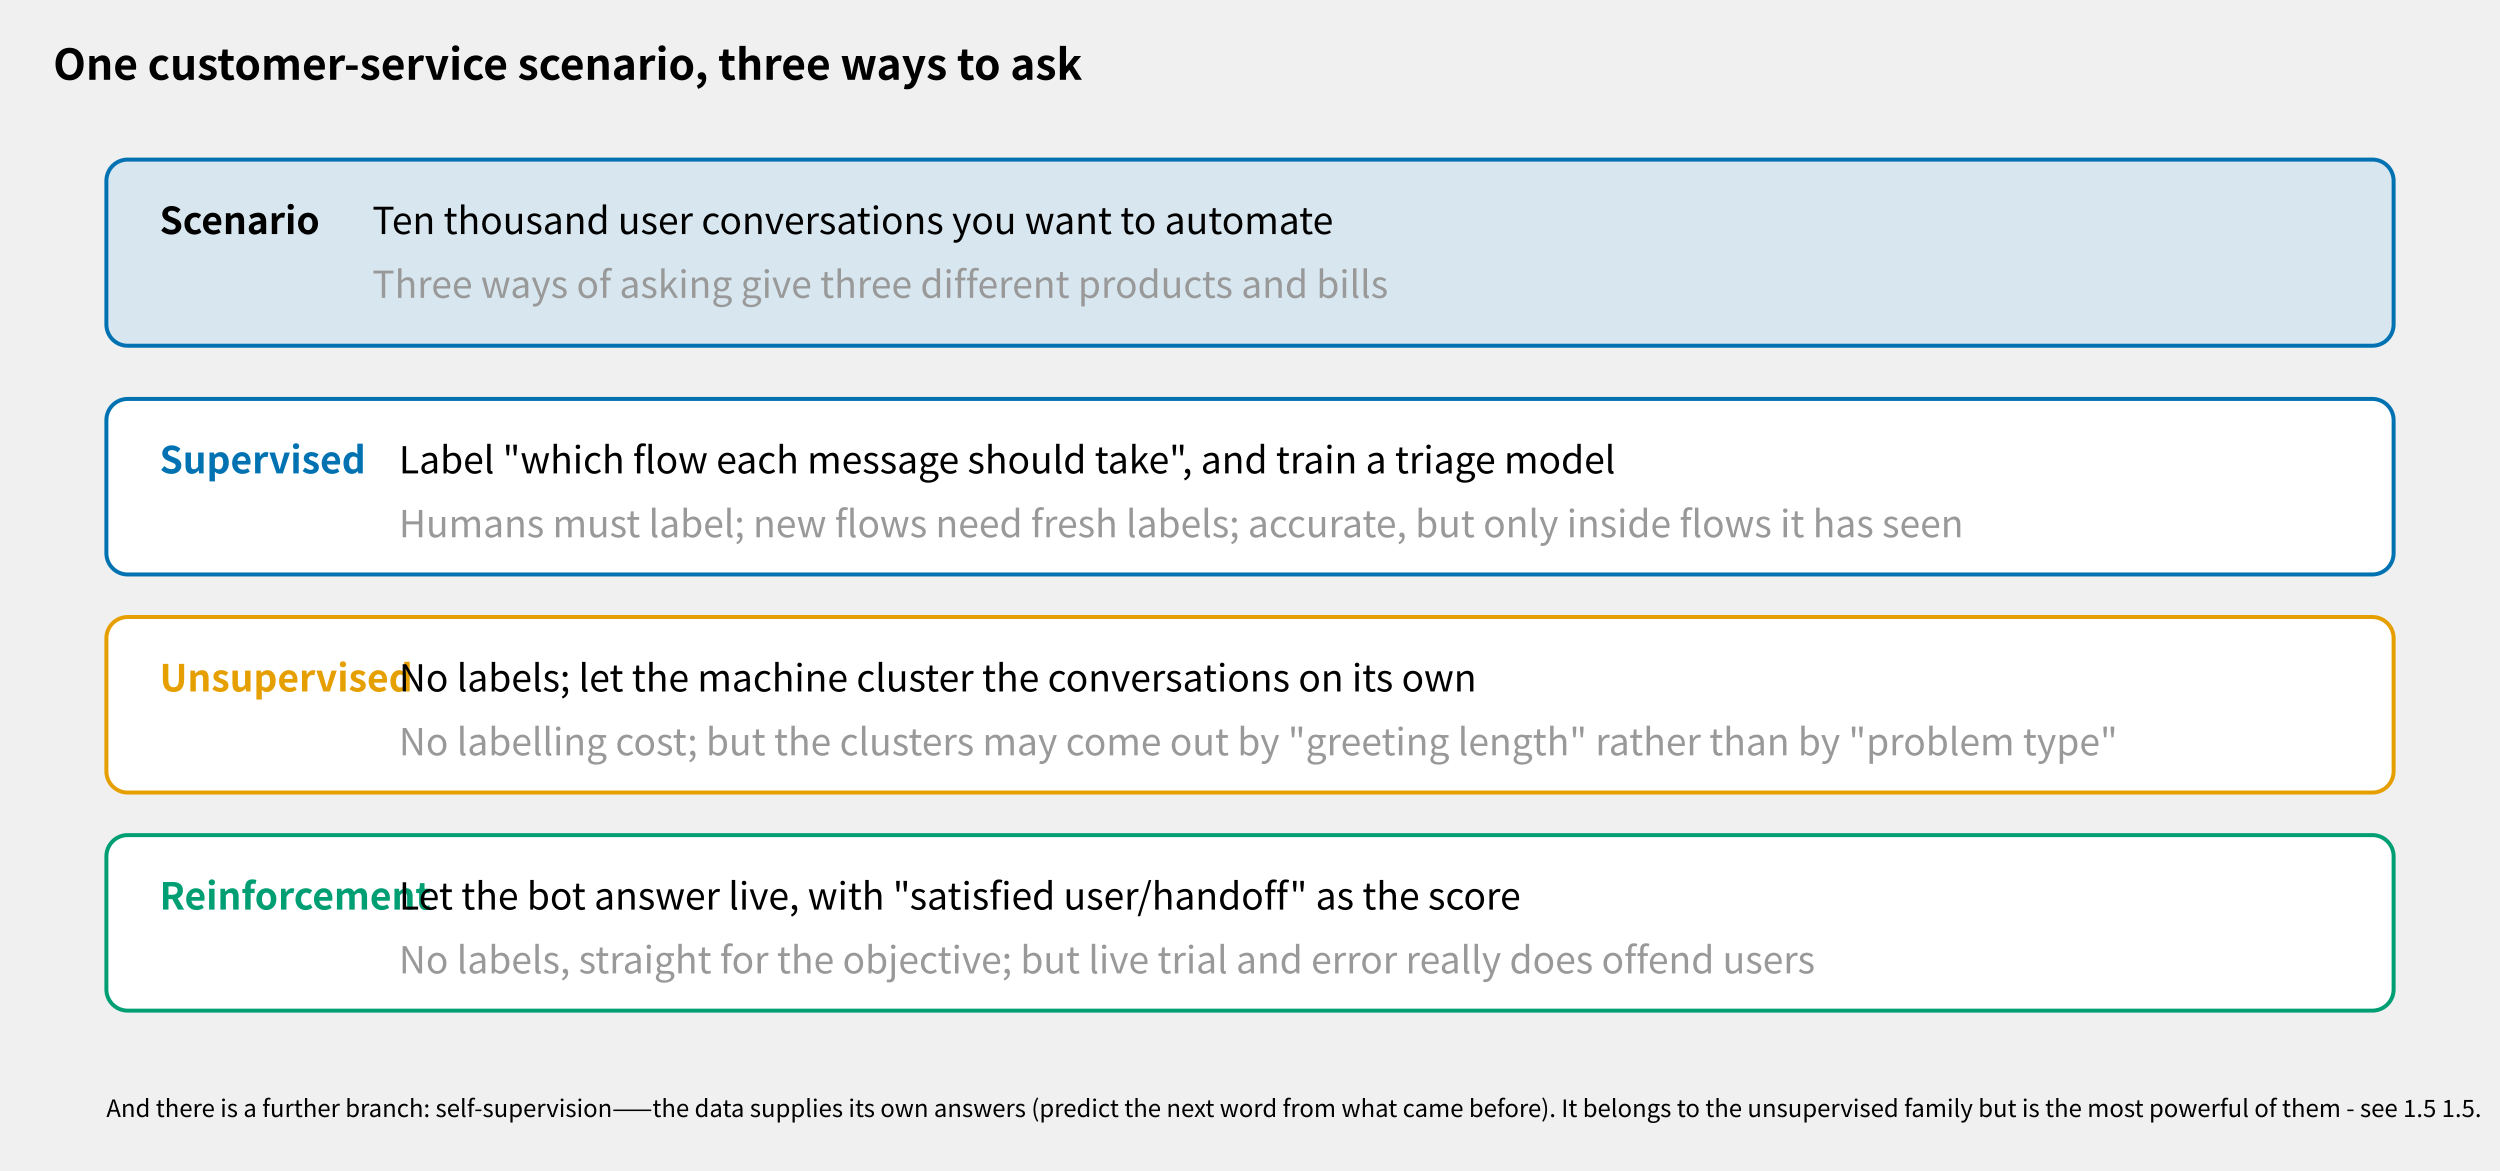
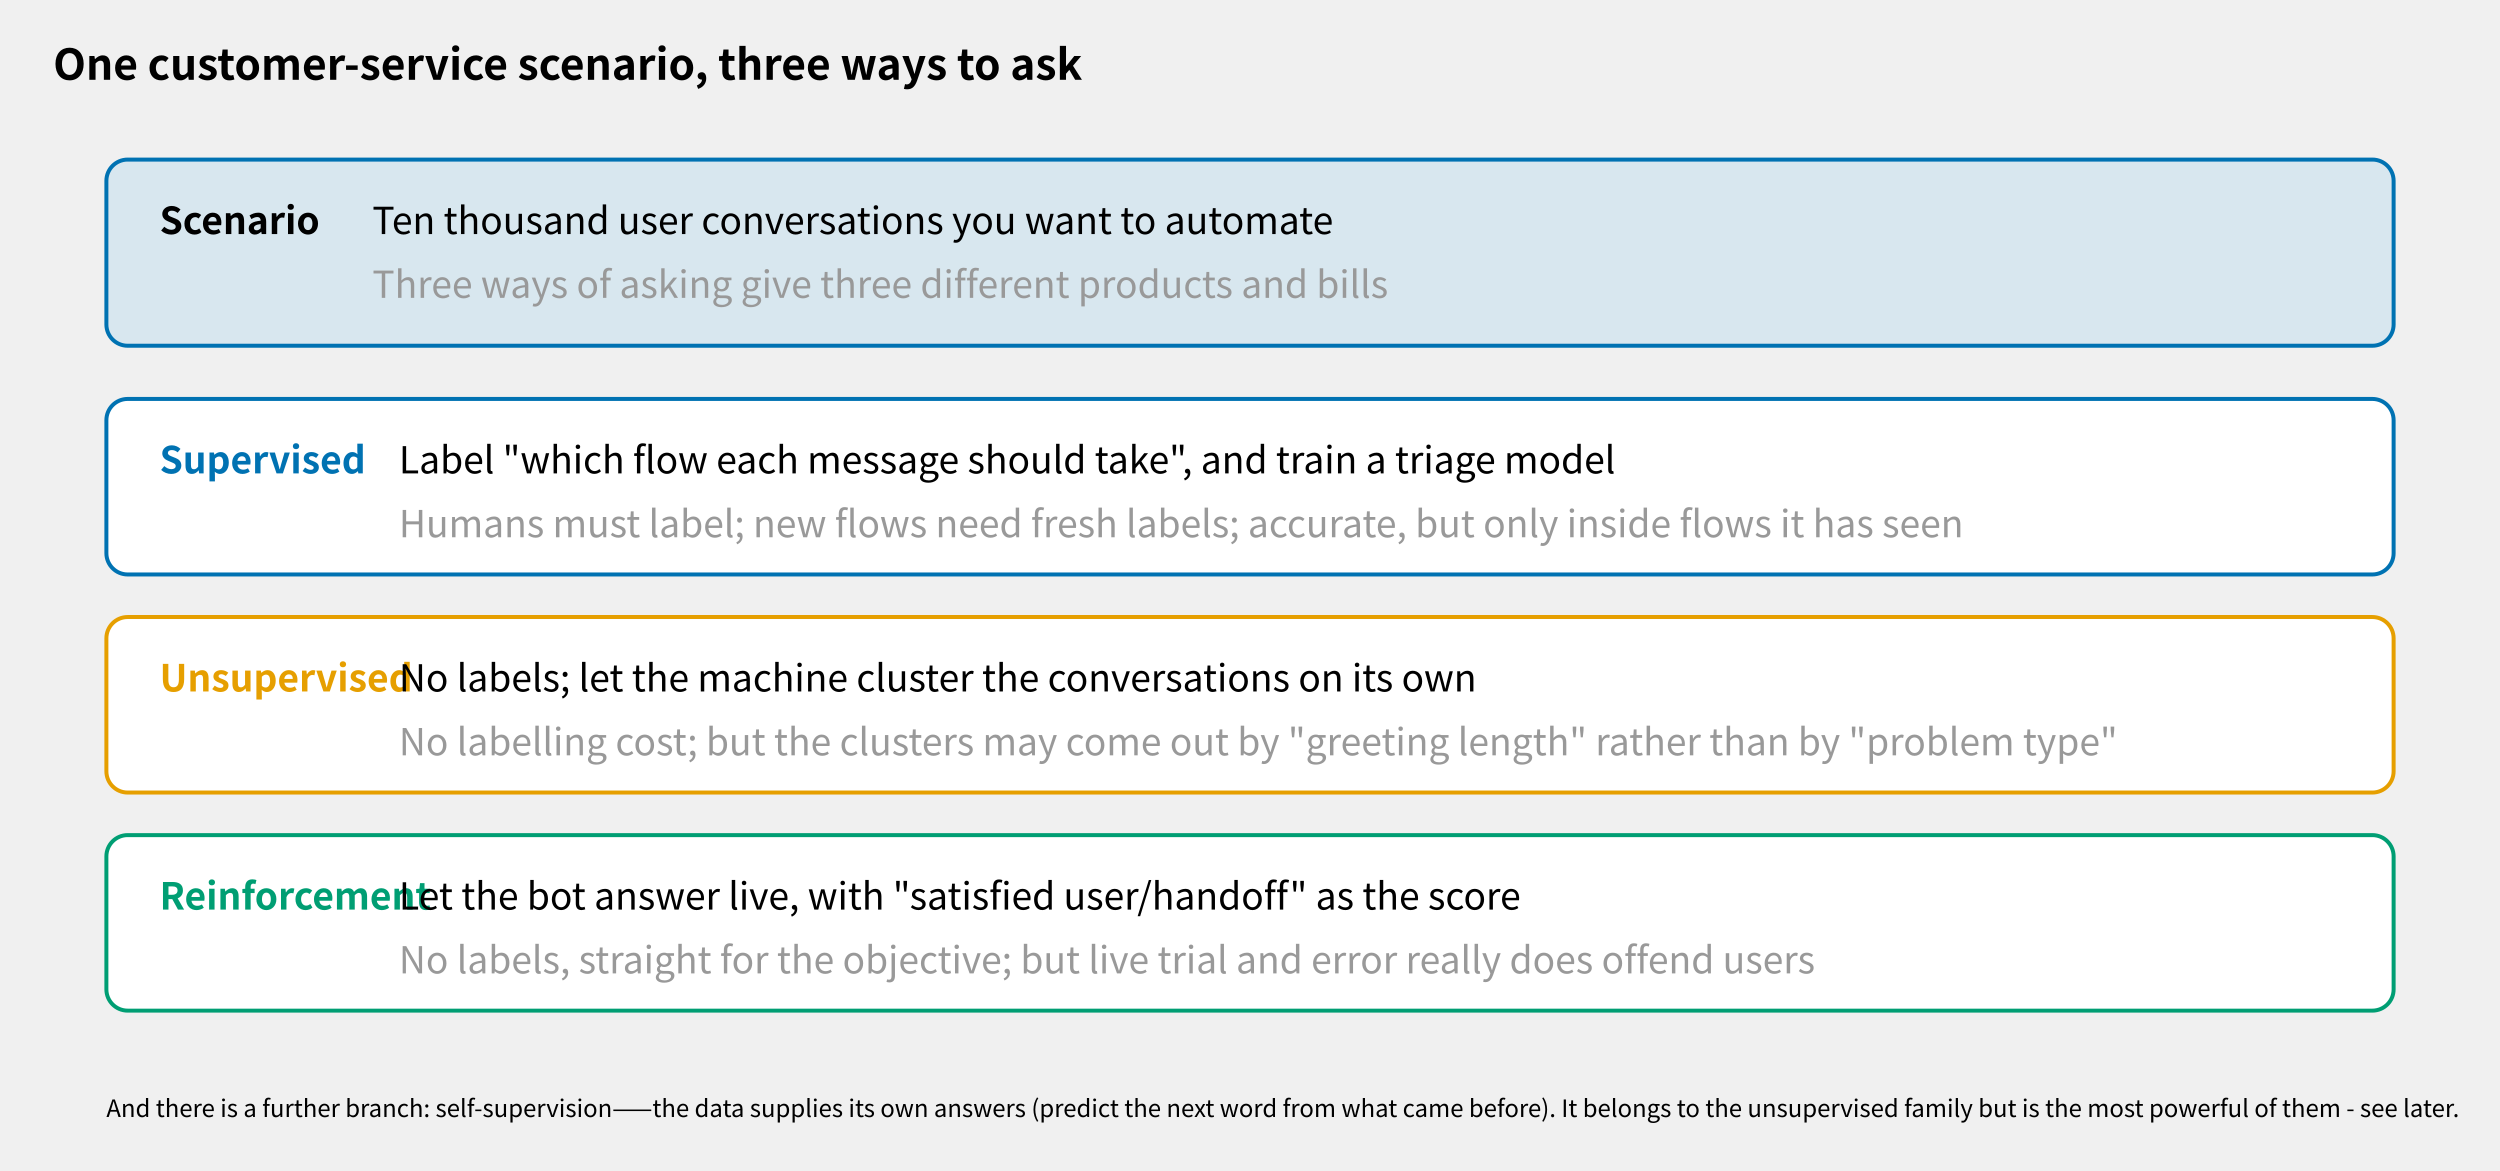
<svg xmlns="http://www.w3.org/2000/svg" width="940" height="440" viewBox="0 0 940 440">
  <defs>
    <marker id="arr" viewBox="0 0 10 10" refX="9" refY="5" markerWidth="7" markerHeight="7" orient="auto-start-reverse">
      <path d="M 0 0 L 10 5 L 0 10 z" fill="#000000" />
    </marker>
    <marker id="arrv" viewBox="0 0 10 10" refX="9" refY="5" markerWidth="7" markerHeight="7" orient="auto-start-reverse">
      <path d="M 0 0 L 10 5 L 0 10 z" fill="#D55E00" />
    </marker>
  </defs>
  <text x="20" y="30" font-size="16" font-weight="bold" fill="#000000" font-family="Noto Sans CJK SC, sans-serif">One customer-service scenario, three ways to ask</text>
  <g font-family="Noto Sans CJK SC, sans-serif" font-size="14" fill="#000000">
    <rect x="40" y="60" width="860" height="70" rx="8" fill="#56B4E9" fill-opacity="0.15" stroke="#0072B2" stroke-width="1.5" />
    <text x="60" y="88" font-weight="bold">Scenario</text>
    <text x="140" y="88">Ten thousand user conversations you want to automate</text>
    <text x="140" y="112" fill="#999999">Three ways of asking give three different products and bills</text>
    <rect x="40" y="150" width="860" height="66" rx="8" fill="#ffffff" stroke="#0072B2" stroke-width="1.5" />
    <text x="60" y="178" font-weight="bold" fill="#0072B2">Supervised</text>
    <text x="150" y="178">Label "which flow each message should take", and train a triage model</text>
    <text x="150" y="202" fill="#999999">Humans must label; new flows need fresh labels; accurate, but only inside flows it has seen</text>
    <rect x="40" y="232" width="860" height="66" rx="8" fill="#ffffff" stroke="#E69F00" stroke-width="1.5" />
    <text x="60" y="260" font-weight="bold" fill="#E69F00">Unsupervised</text>
    <text x="150" y="260">No labels; let the machine cluster the conversations on its own</text>
    <text x="150" y="284" fill="#999999">No labelling cost; but the clusters may come out by "greeting length" rather than by "problem type"</text>
    <rect x="40" y="314" width="860" height="66" rx="8" fill="#ffffff" stroke="#009E73" stroke-width="1.5" />
    <text x="60" y="342" font-weight="bold" fill="#009E73">Reinforcement</text>
    <text x="150" y="342">Let the bot answer live, with "satisfied user/handoff" as the score</text>
    <text x="150" y="366" fill="#999999">No labels, straight for the objective; but live trial and error really does offend users</text>
  </g>
-   <text x="40" y="420" font-size="9.0" font-family="Noto Sans CJK SC, sans-serif" fill="#000000">And there is a further branch: self-supervision——the data supplies its own answers (predict the next word from what came before). It belongs to the unsupervised family but is the most powerful of them - see 1.5 1.5.</text>
+   <text x="40" y="420" font-size="9.0" font-family="Noto Sans CJK SC, sans-serif" fill="#000000">And there is a further branch: self-supervision——the data supplies its own answers (predict the next word from what came before). It belongs to the unsupervised family but is the most powerful of them - see later.</text>
</svg>
